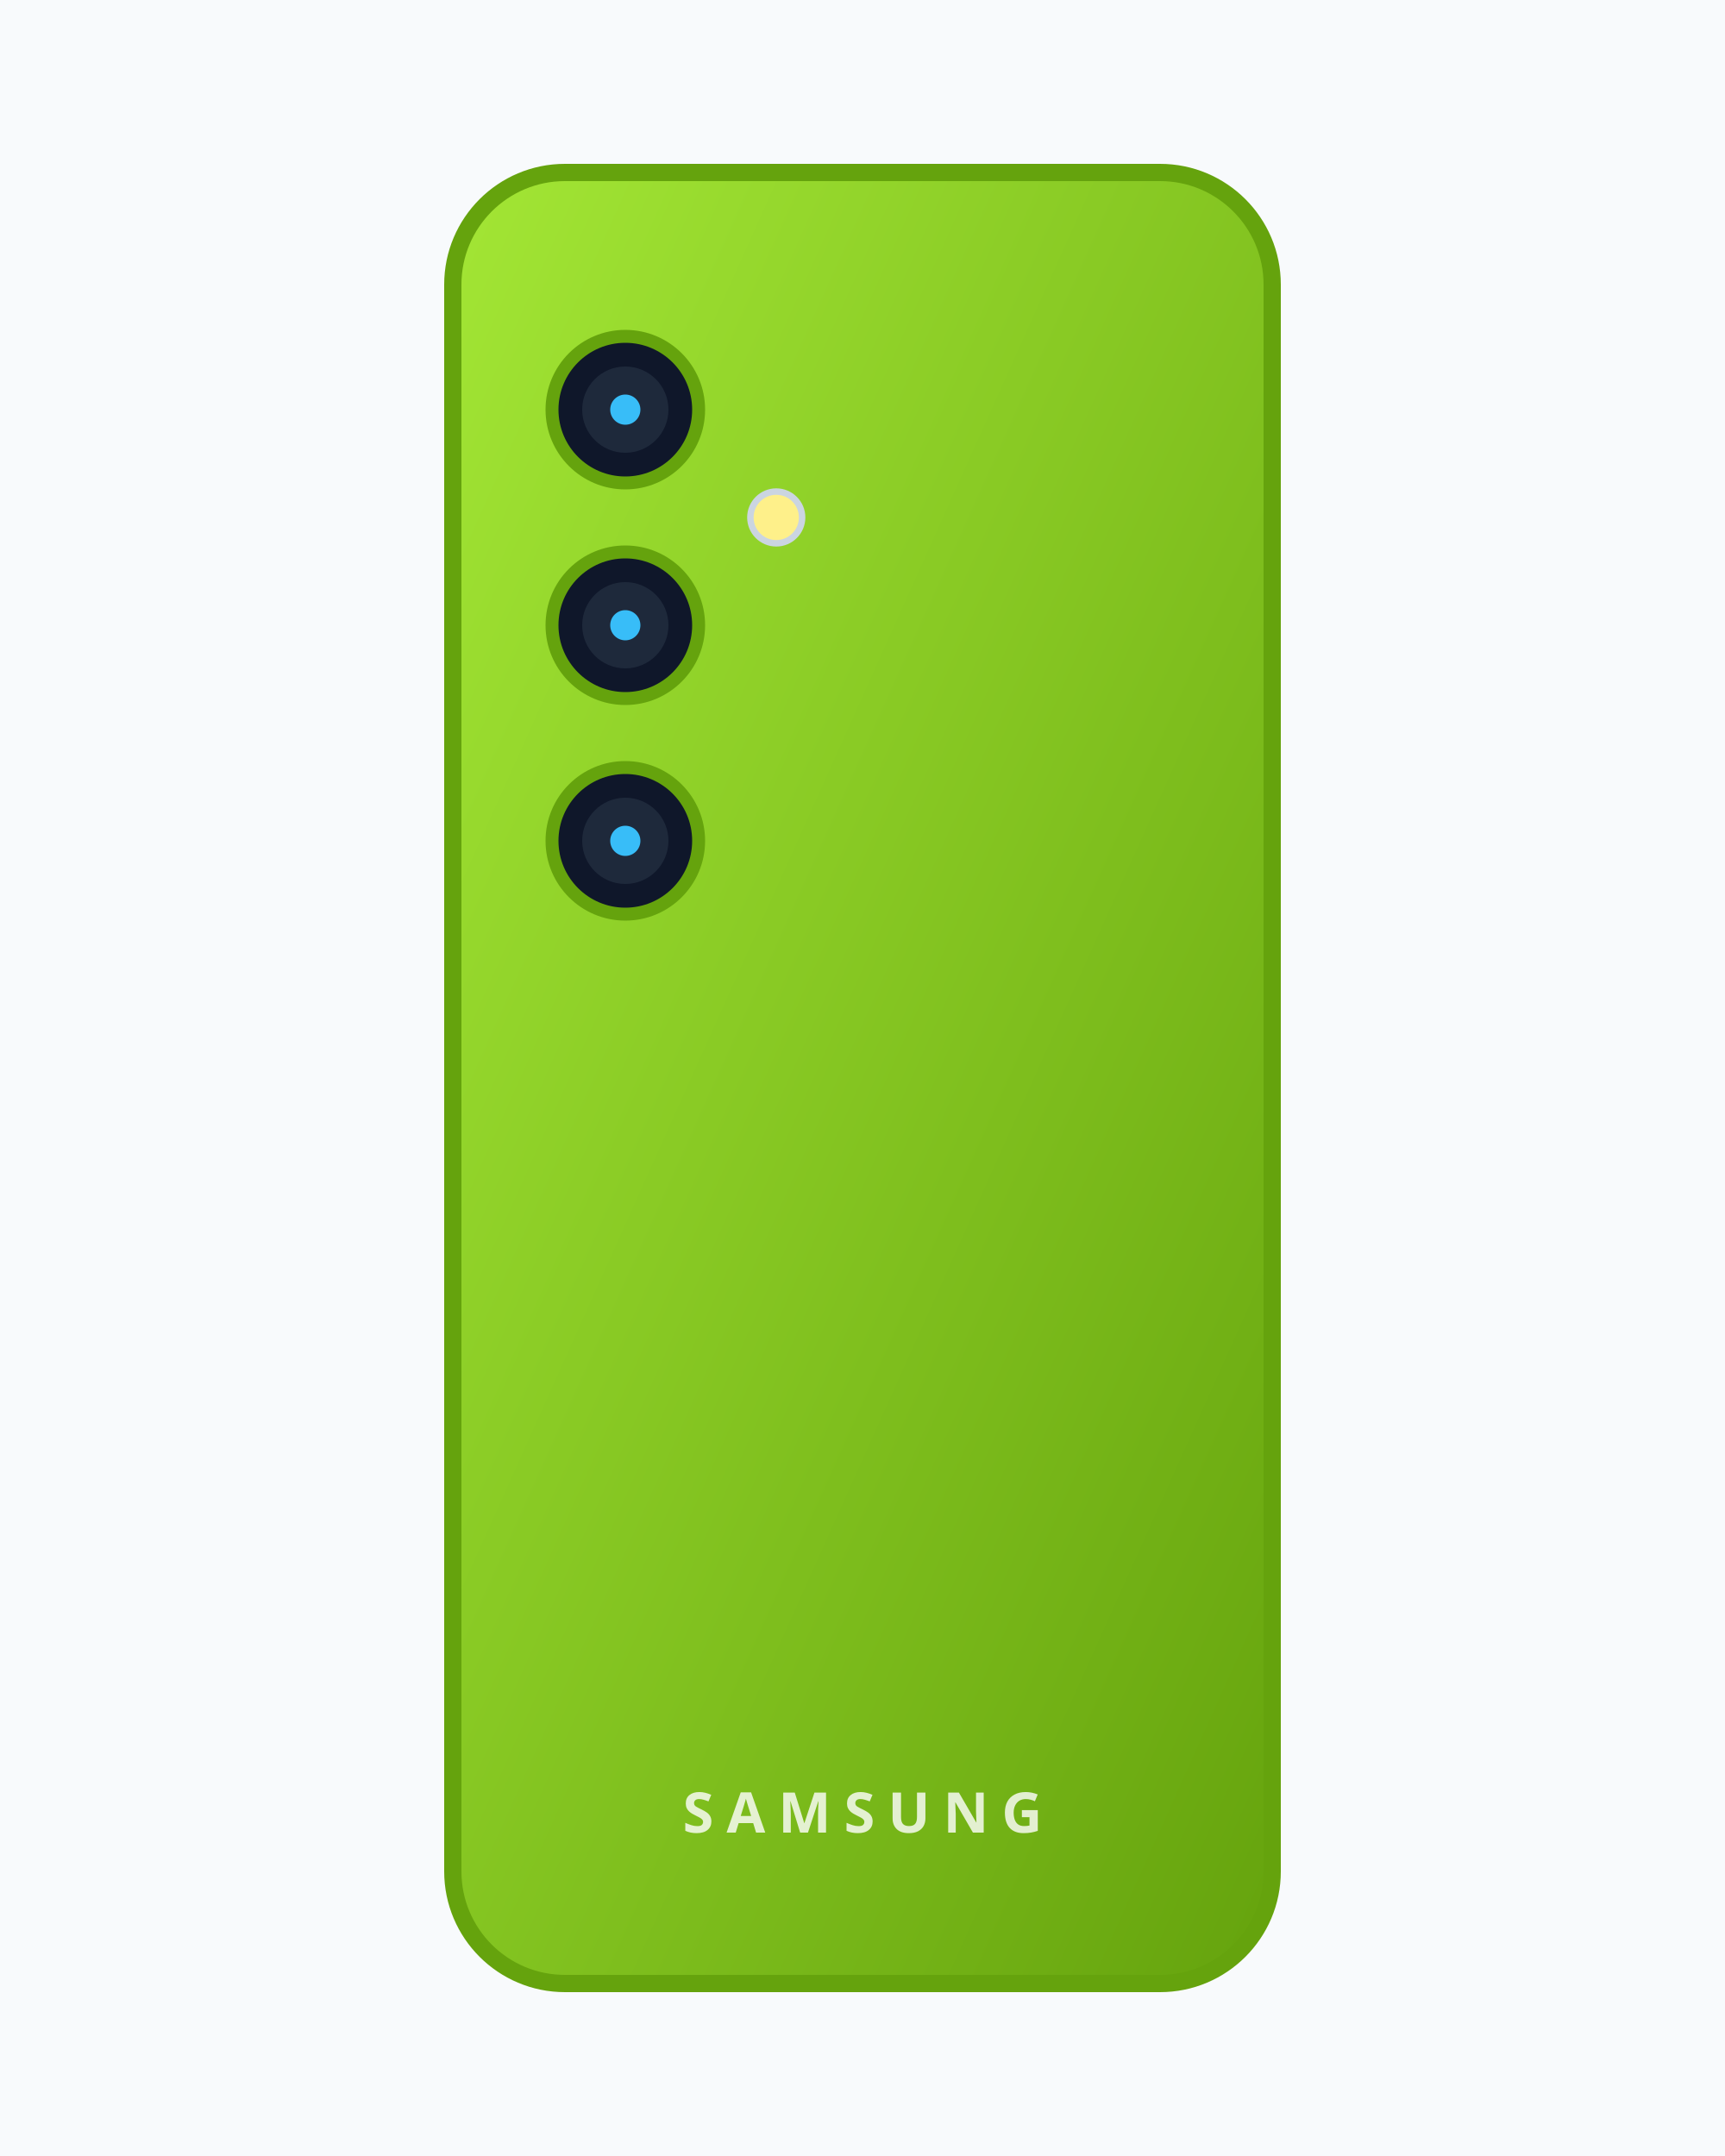
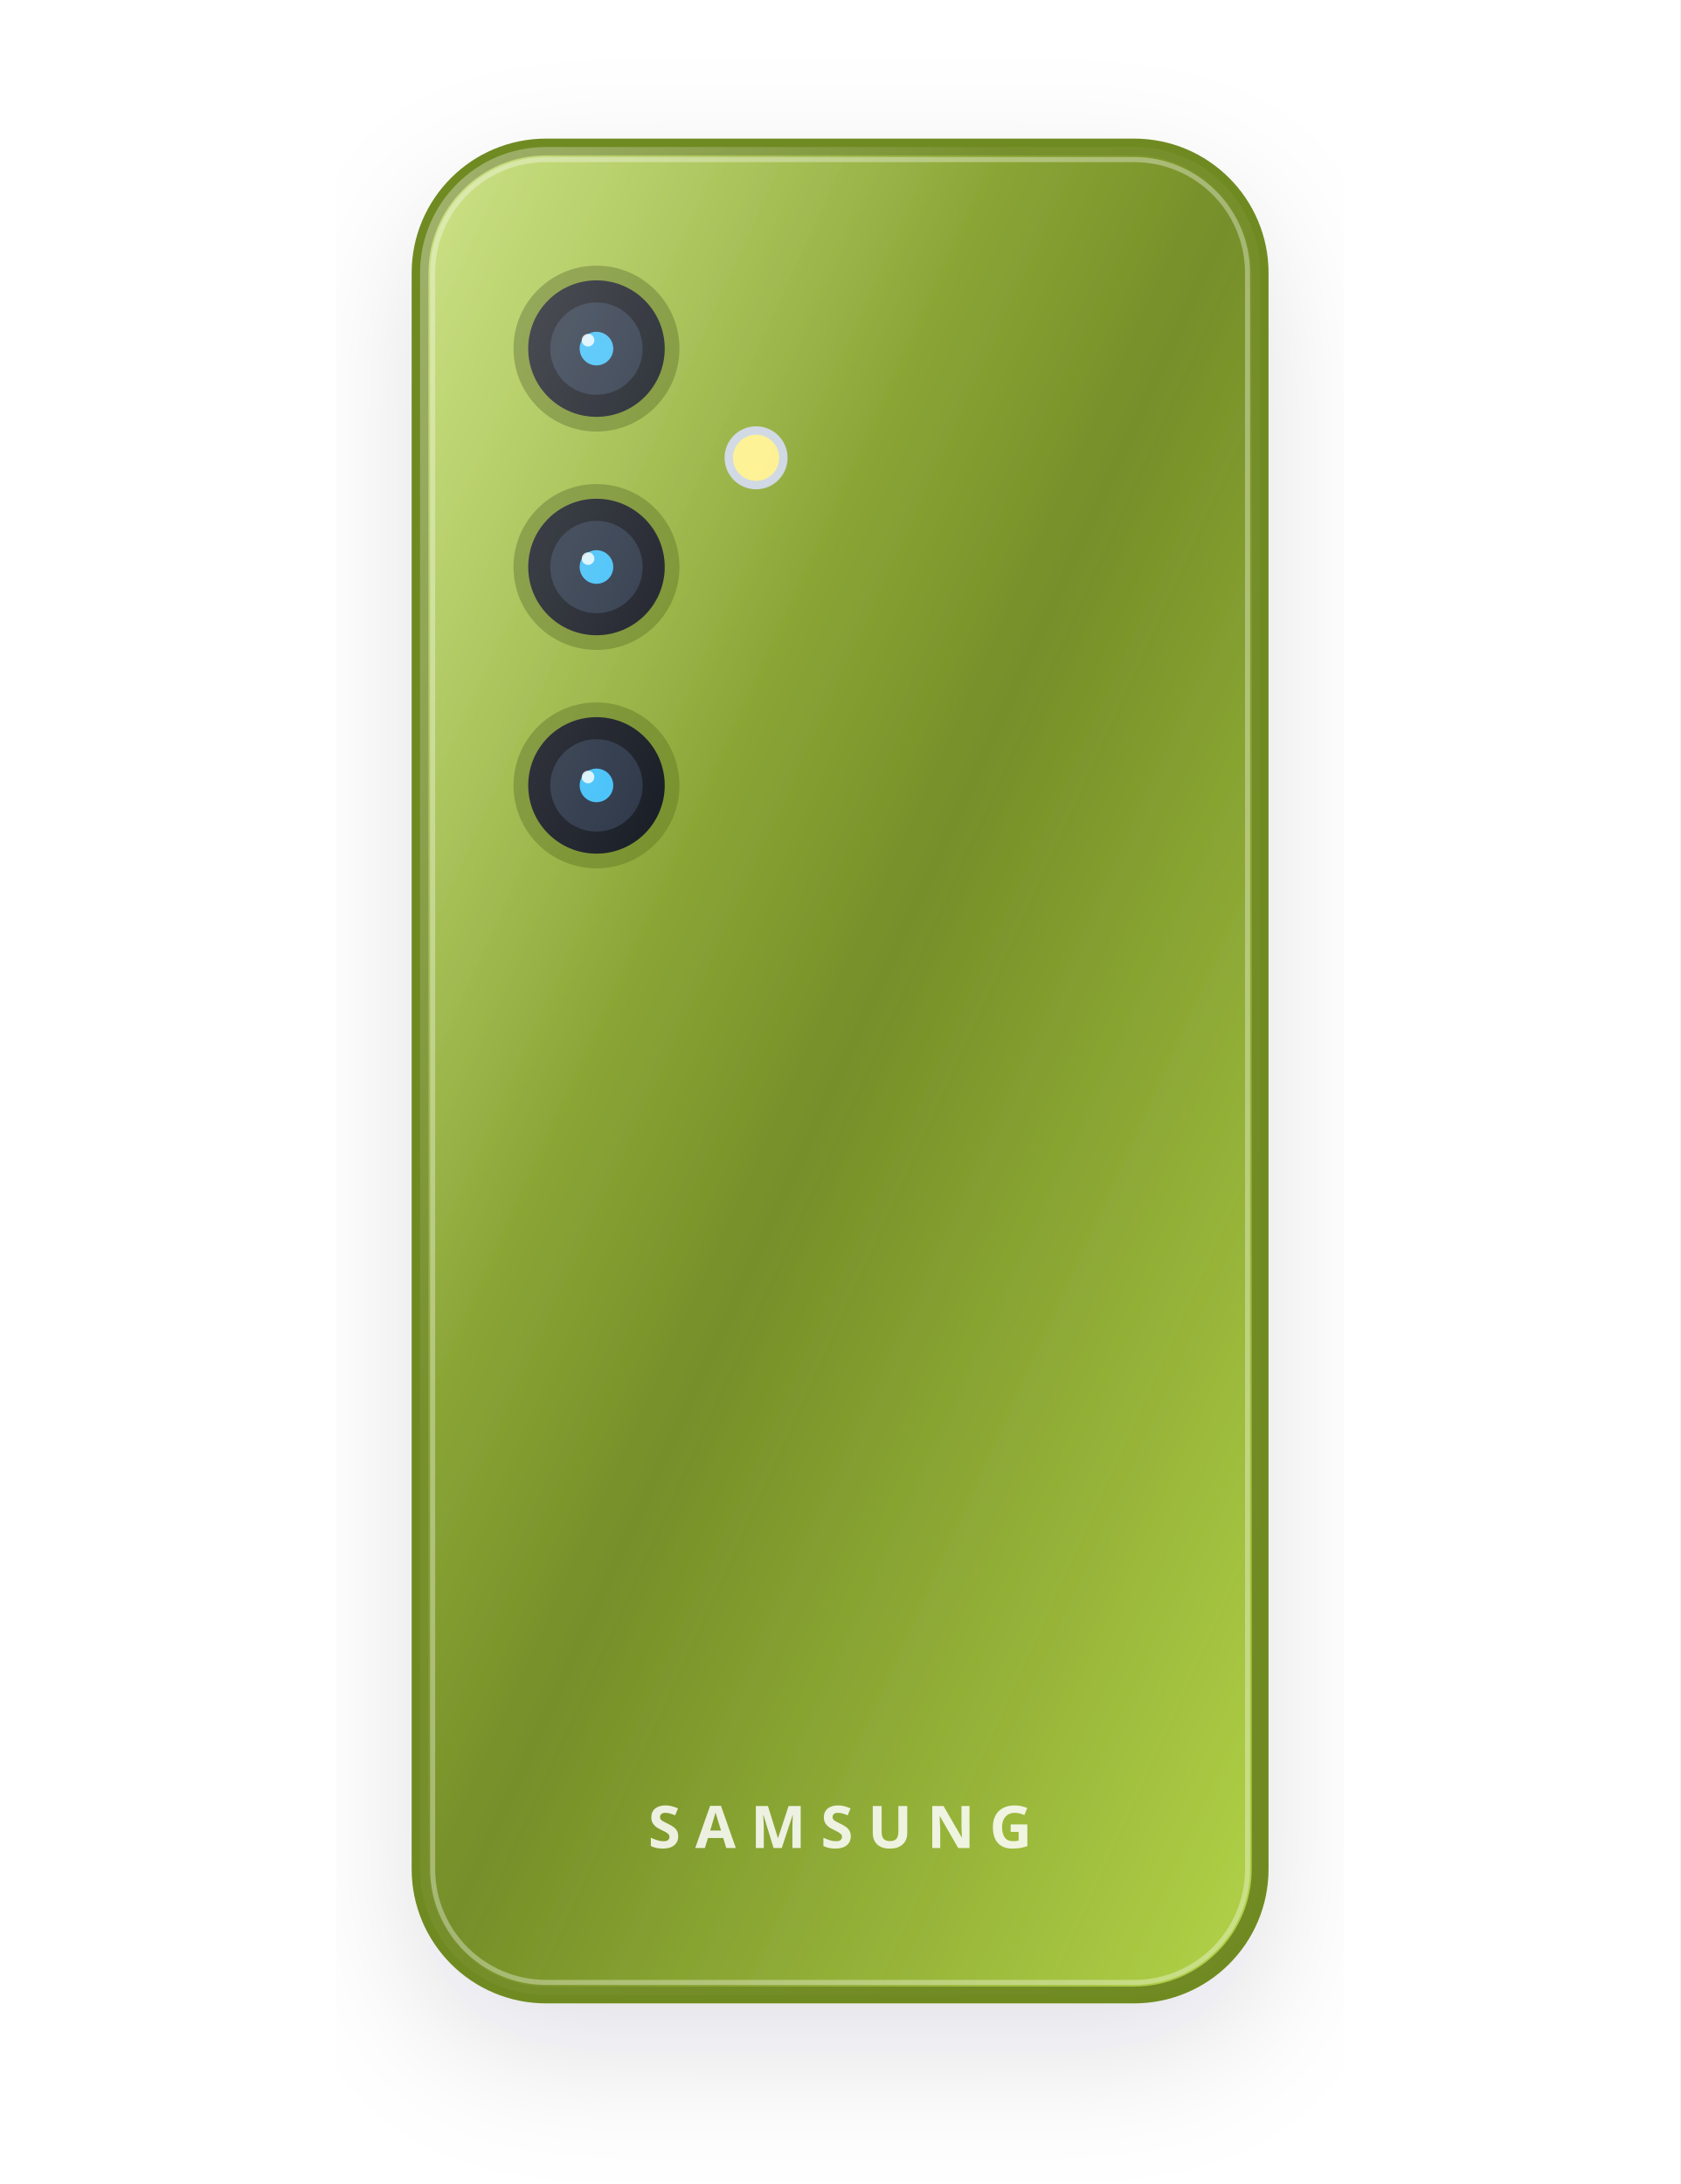
- <svg xmlns="http://www.w3.org/2000/svg" viewBox="0 0 400 500" width="100%" height="100%">
+ <svg xmlns="http://www.w3.org/2000/svg" viewBox="0 0 400 520" width="100%" height="100%">
  <defs>
-     <linearGradient id="bodyGrad" x1="0%" y1="0%" x2="100%" y2="100%">
-       <stop offset="0%" stop-color="#a3e635" />
-       <stop offset="100%" stop-color="#65a30d" />
+     <linearGradient id="bodyGrad_a54" x1="0%" y1="0%" x2="100%" y2="100%">
+       <stop offset="0%" stop-color="#b3d448" />
+       <stop offset="50%" stop-color="#708a20" />
+       <stop offset="100%" stop-color="#b3d448" />
    </linearGradient>
+     <linearGradient id="glassSheen_a54" x1="0%" y1="0%" x2="100%" y2="100%">
+       <stop offset="0%" stop-color="#ffffff" stop-opacity="0.35" />
+       <stop offset="35%" stop-color="#ffffff" stop-opacity="0.05" />
+       <stop offset="100%" stop-color="#ffffff" stop-opacity="0" />
+     </linearGradient>
+     <filter id="dropShadow_a54" x="-10%" y="-10%" width="120%" height="120%">
+       <feDropShadow dx="0" dy="12" stdDeviation="16" flood-color="#0f172a" flood-opacity="0.12" />
+     </filter>
  </defs>
-   <rect width="100%" height="100%" fill="#f8fafc" />
-   <rect x="110" y="45" width="180" height="410" rx="28" fill="#000000" opacity="0.08" />
-   <rect x="105" y="40" width="190" height="420" rx="26" fill="url(#bodyGrad)" stroke="#65a30d" stroke-width="4" />
-   <circle cx="145" cy="95" r="17" fill="#0f172a" stroke="#65a30d" stroke-width="3" />
-   <circle cx="145" cy="95" r="10" fill="#1e293b" />
-   <circle cx="145" cy="95" r="3.5" fill="#38bdf8" />
-   <circle cx="145" cy="145" r="17" fill="#0f172a" stroke="#65a30d" stroke-width="3" />
-   <circle cx="145" cy="145" r="10" fill="#1e293b" />
-   <circle cx="145" cy="145" r="3.5" fill="#38bdf8" />
-   <circle cx="145" cy="195" r="17" fill="#0f172a" stroke="#65a30d" stroke-width="3" />
-   <circle cx="145" cy="195" r="10" fill="#1e293b" />
-   <circle cx="145" cy="195" r="3.5" fill="#38bdf8" />
-   <circle cx="180" cy="120" r="6" fill="#fef08a" stroke="#cbd5e1" stroke-width="1.5" />
-   <text x="200" y="425" font-family="sans-serif" font-size="13" font-weight="900" fill="#ffffff" opacity="0.8" text-anchor="middle" letter-spacing="3">SAMSUNG</text>
+   <rect width="100%" height="100%" fill="#ffffff" />
+   <rect x="100" y="35" width="200" height="440" rx="30" fill="url(#bodyGrad_a54)" stroke="#708a20" stroke-width="4" filter="url(#dropShadow_a54)" />
+   <rect x="103" y="38" width="194" height="434" rx="27" fill="none" stroke="#ffffff" stroke-width="1.2" opacity="0.35" />
+   <g transform="translate(118, 55)">
+     <circle cx="24" cy="28" r="18" fill="#090d16" stroke="#708a20" stroke-width="3.5" />
+     <circle cx="24" cy="28" r="11" fill="#1e293b" />
+     <circle cx="24" cy="28" r="4" fill="#38bdf8" />
+     <circle cx="22" cy="26" r="1.5" fill="#ffffff" opacity="0.8" />
+     <circle cx="24" cy="80" r="18" fill="#090d16" stroke="#708a20" stroke-width="3.5" />
+     <circle cx="24" cy="80" r="11" fill="#1e293b" />
+     <circle cx="24" cy="80" r="4" fill="#38bdf8" />
+     <circle cx="22" cy="78" r="1.5" fill="#ffffff" opacity="0.8" />
+     <circle cx="24" cy="132" r="18" fill="#090d16" stroke="#708a20" stroke-width="3.5" />
+     <circle cx="24" cy="132" r="11" fill="#1e293b" />
+     <circle cx="24" cy="132" r="4" fill="#38bdf8" />
+     <circle cx="22" cy="130" r="1.5" fill="#ffffff" opacity="0.8" />
+     <circle cx="62" cy="54" r="6.5" fill="#fef08a" stroke="#cbd5e1" stroke-width="2" />
+   </g>
+   <text x="200" y="440" font-family="sans-serif" font-size="14" font-weight="900" fill="#ffffff" opacity="0.85" text-anchor="middle" letter-spacing="3.5">SAMSUNG</text>
+   <rect x="100" y="35" width="200" height="440" rx="30" fill="url(#glassSheen_a54)" pointer-events="none" />
</svg>
